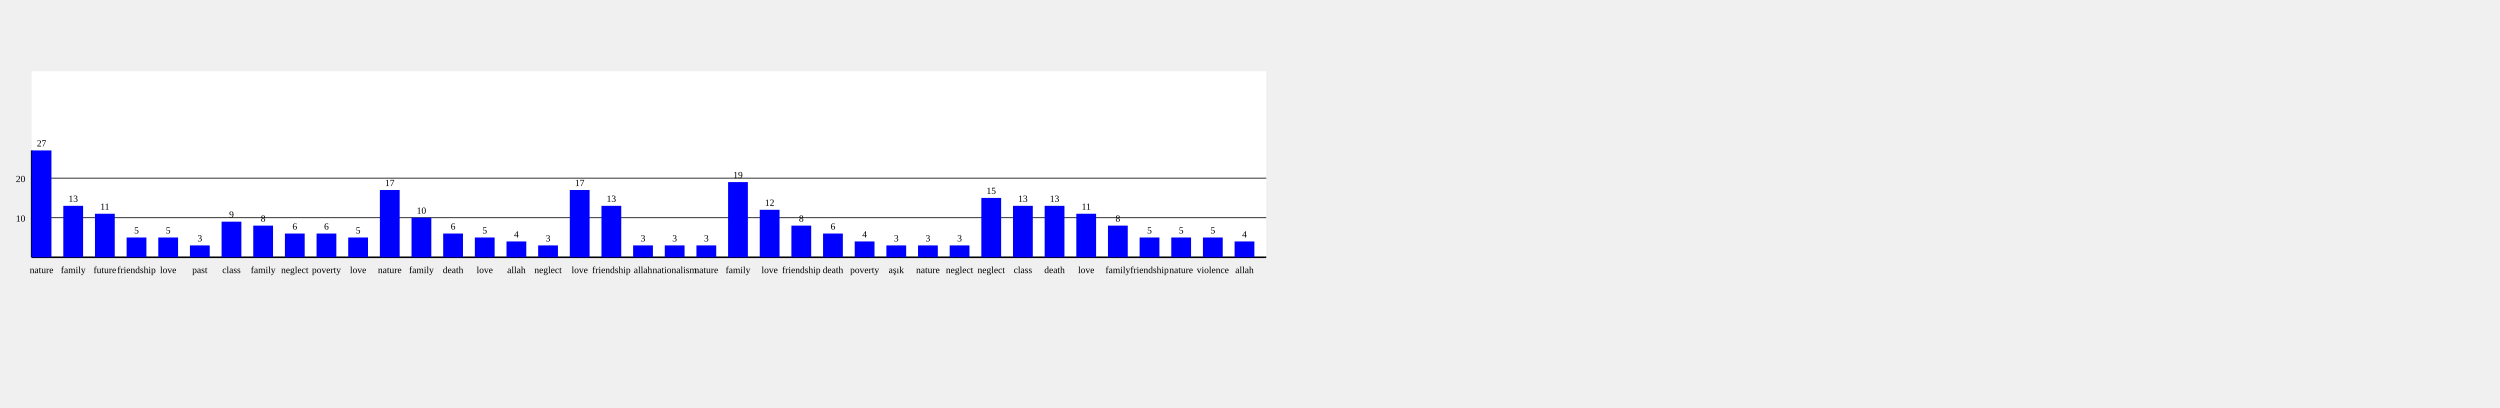
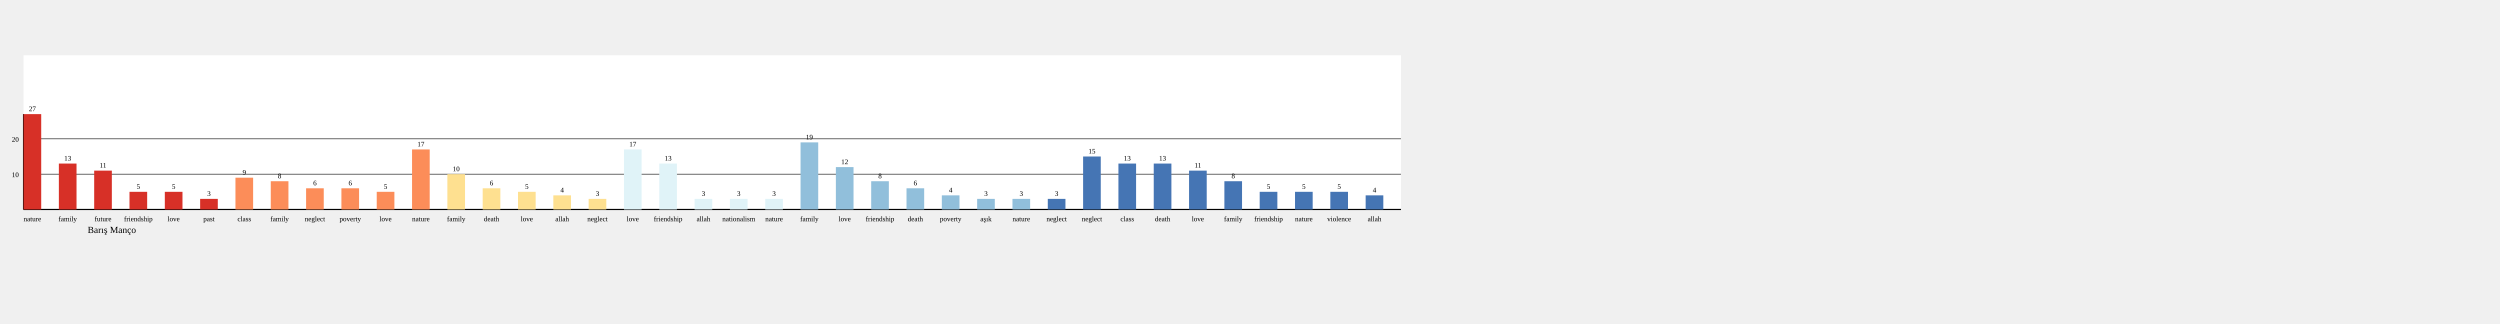
- <svg xmlns="http://www.w3.org/2000/svg" width="200%" height="235">
-   <g transform="translate(40,185)">
-     <rect x="0" y="-235" width="1560" height="235" fill="white" />
-     <line x1="0" y1="-50" x2="1560" y2="-50" stroke="black" stroke-width="1" />
-     <text x="-20" y="-45" text-align="right">10</text>
-     <line x1="0" y1="-100" x2="1560" y2="-100" stroke="black" stroke-width="1" />
-     <text x="-20" y="-95" text-align="right">20</text>
-     <line x1="0" y1="0" x2="1560" y2="0" stroke="black" stroke-width="2" />
-     <line x1="0" y1="0" x2="0" y2="-135" stroke="black" stroke-width="2" />
-     <rect x="0" y="-135" height="135" width="25" fill="blue" />
-     <text x="12.5" y="20" text-anchor="middle">nature</text>
-     <text x="12.5" y="-140" text-anchor="middle">27</text>
-     <rect x="40" y="-65" height="65" width="25" fill="blue" />
-     <text x="52.5" y="20" text-anchor="middle">family</text>
-     <text x="52.5" y="-70" text-anchor="middle">13</text>
-     <rect x="80" y="-55" height="55" width="25" fill="blue" />
-     <text x="92.5" y="20" text-anchor="middle">future</text>
-     <text x="92.5" y="-60" text-anchor="middle">11</text>
-     <rect x="120" y="-25" height="25" width="25" fill="blue" />
-     <text x="132.5" y="20" text-anchor="middle">friendship</text>
-     <text x="132.5" y="-30" text-anchor="middle">5</text>
-     <rect x="160" y="-25" height="25" width="25" fill="blue" />
-     <text x="172.5" y="20" text-anchor="middle">love</text>
-     <text x="172.5" y="-30" text-anchor="middle">5</text>
-     <rect x="200" y="-15" height="15" width="25" fill="blue" />
-     <text x="212.5" y="20" text-anchor="middle">past</text>
-     <text x="212.5" y="-20" text-anchor="middle">3</text>
-     <rect x="240" y="-45" height="45" width="25" fill="blue" />
-     <text x="252.5" y="20" text-anchor="middle">class</text>
-     <text x="252.5" y="-50" text-anchor="middle">9</text>
-     <rect x="280" y="-40" height="40" width="25" fill="blue" />
-     <text x="292.5" y="20" text-anchor="middle">family</text>
-     <text x="292.5" y="-45" text-anchor="middle">8</text>
-     <rect x="320" y="-30" height="30" width="25" fill="blue" />
-     <text x="332.5" y="20" text-anchor="middle">neglect</text>
-     <text x="332.5" y="-35" text-anchor="middle">6</text>
-     <rect x="360" y="-30" height="30" width="25" fill="blue" />
-     <text x="372.5" y="20" text-anchor="middle">poverty</text>
-     <text x="372.5" y="-35" text-anchor="middle">6</text>
-     <rect x="400" y="-25" height="25" width="25" fill="blue" />
-     <text x="412.5" y="20" text-anchor="middle">love</text>
-     <text x="412.5" y="-30" text-anchor="middle">5</text>
-     <rect x="440" y="-85" height="85" width="25" fill="blue" />
-     <text x="452.5" y="20" text-anchor="middle">nature</text>
-     <text x="452.5" y="-90" text-anchor="middle">17</text>
-     <rect x="480" y="-50" height="50" width="25" fill="blue" />
-     <text x="492.5" y="20" text-anchor="middle">family</text>
-     <text x="492.5" y="-55" text-anchor="middle">10</text>
-     <rect x="520" y="-30" height="30" width="25" fill="blue" />
-     <text x="532.5" y="20" text-anchor="middle">death</text>
-     <text x="532.5" y="-35" text-anchor="middle">6</text>
-     <rect x="560" y="-25" height="25" width="25" fill="blue" />
-     <text x="572.5" y="20" text-anchor="middle">love</text>
-     <text x="572.5" y="-30" text-anchor="middle">5</text>
-     <rect x="600" y="-20" height="20" width="25" fill="blue" />
-     <text x="612.5" y="20" text-anchor="middle">allah</text>
-     <text x="612.5" y="-25" text-anchor="middle">4</text>
-     <rect x="640" y="-15" height="15" width="25" fill="blue" />
-     <text x="652.5" y="20" text-anchor="middle">neglect</text>
-     <text x="652.5" y="-20" text-anchor="middle">3</text>
-     <rect x="680" y="-85" height="85" width="25" fill="blue" />
-     <text x="692.5" y="20" text-anchor="middle">love</text>
-     <text x="692.5" y="-90" text-anchor="middle">17</text>
-     <rect x="720" y="-65" height="65" width="25" fill="blue" />
-     <text x="732.5" y="20" text-anchor="middle">friendship</text>
-     <text x="732.5" y="-70" text-anchor="middle">13</text>
-     <rect x="760" y="-15" height="15" width="25" fill="blue" />
-     <text x="772.5" y="20" text-anchor="middle">allah</text>
-     <text x="772.5" y="-20" text-anchor="middle">3</text>
-     <rect x="800" y="-15" height="15" width="25" fill="blue" />
-     <text x="812.5" y="20" text-anchor="middle">nationalism</text>
-     <text x="812.5" y="-20" text-anchor="middle">3</text>
-     <rect x="840" y="-15" height="15" width="25" fill="blue" />
-     <text x="852.5" y="20" text-anchor="middle">nature</text>
-     <text x="852.5" y="-20" text-anchor="middle">3</text>
-     <rect x="880" y="-95" height="95" width="25" fill="blue" />
-     <text x="892.5" y="20" text-anchor="middle">family</text>
-     <text x="892.5" y="-100" text-anchor="middle">19</text>
-     <rect x="920" y="-60" height="60" width="25" fill="blue" />
-     <text x="932.5" y="20" text-anchor="middle">love</text>
-     <text x="932.5" y="-65" text-anchor="middle">12</text>
-     <rect x="960" y="-40" height="40" width="25" fill="blue" />
-     <text x="972.5" y="20" text-anchor="middle">friendship</text>
-     <text x="972.5" y="-45" text-anchor="middle">8</text>
-     <rect x="1000" y="-30" height="30" width="25" fill="blue" />
-     <text x="1012.5" y="20" text-anchor="middle">death</text>
-     <text x="1012.5" y="-35" text-anchor="middle">6</text>
-     <rect x="1040" y="-20" height="20" width="25" fill="blue" />
-     <text x="1052.5" y="20" text-anchor="middle">poverty</text>
-     <text x="1052.5" y="-25" text-anchor="middle">4</text>
-     <rect x="1080" y="-15" height="15" width="25" fill="blue" />
-     <text x="1092.5" y="20" text-anchor="middle">aşık</text>
-     <text x="1092.5" y="-20" text-anchor="middle">3</text>
-     <rect x="1120" y="-15" height="15" width="25" fill="blue" />
-     <text x="1132.5" y="20" text-anchor="middle">nature</text>
-     <text x="1132.5" y="-20" text-anchor="middle">3</text>
-     <rect x="1160" y="-15" height="15" width="25" fill="blue" />
-     <text x="1172.5" y="20" text-anchor="middle">neglect</text>
-     <text x="1172.5" y="-20" text-anchor="middle">3</text>
-     <rect x="1200" y="-75" height="75" width="25" fill="blue" />
-     <text x="1212.5" y="20" text-anchor="middle">neglect</text>
-     <text x="1212.5" y="-80" text-anchor="middle">15</text>
-     <rect x="1240" y="-65" height="65" width="25" fill="blue" />
-     <text x="1252.5" y="20" text-anchor="middle">class</text>
-     <text x="1252.5" y="-70" text-anchor="middle">13</text>
-     <rect x="1280" y="-65" height="65" width="25" fill="blue" />
-     <text x="1292.5" y="20" text-anchor="middle">death</text>
-     <text x="1292.5" y="-70" text-anchor="middle">13</text>
-     <rect x="1320" y="-55" height="55" width="25" fill="blue" />
-     <text x="1332.5" y="20" text-anchor="middle">love</text>
-     <text x="1332.5" y="-60" text-anchor="middle">11</text>
-     <rect x="1360" y="-40" height="40" width="25" fill="blue" />
-     <text x="1372.5" y="20" text-anchor="middle">family</text>
-     <text x="1372.5" y="-45" text-anchor="middle">8</text>
-     <rect x="1400" y="-25" height="25" width="25" fill="blue" />
-     <text x="1412.5" y="20" text-anchor="middle">friendship</text>
-     <text x="1412.5" y="-30" text-anchor="middle">5</text>
-     <rect x="1440" y="-25" height="25" width="25" fill="blue" />
-     <text x="1452.5" y="20" text-anchor="middle">nature</text>
-     <text x="1452.5" y="-30" text-anchor="middle">5</text>
-     <rect x="1480" y="-25" height="25" width="25" fill="blue" />
-     <text x="1492.5" y="20" text-anchor="middle">violence</text>
-     <text x="1492.5" y="-30" text-anchor="middle">5</text>
-     <rect x="1520" y="-20" height="20" width="25" fill="blue" />
-     <text x="1532.5" y="20" text-anchor="middle">allah</text>
-     <text x="1532.5" y="-25" text-anchor="middle">4</text>
+ <svg xmlns="http://www.w3.org/2000/svg" width="180%" height="262">
+   <g transform="translate(40,212)">
+     <rect x="0" y="-262" width="2340" height="262" fill="white" />
+     <line x1="0" y1="-60" x2="2340" y2="-60" stroke="black" stroke-width="1" />
+     <text x="-20" y="-55" text-align="right">10</text>
+     <line x1="0" y1="-120" x2="2340" y2="-120" stroke="black" stroke-width="1" />
+     <text x="-20" y="-115" text-align="right">20</text>
+     <line x1="0" y1="0" x2="2340" y2="0" stroke="black" stroke-width="2" />
+     <line x1="0" y1="0" x2="0" y2="-162" stroke="black" stroke-width="2" />
+     <rect x="0" y="-162" height="162" width="30" fill="#d73027" />
+     <text x="15" y="20" text-anchor="middle">nature</text>
+     <text x="150" y="40" text-anchor="middle" font-size="16">Barış Manço</text>
+     <text x="15" y="-167" text-anchor="middle">27</text>
+     <rect x="60" y="-78" height="78" width="30" fill="#d73027" />
+     <text x="75" y="20" text-anchor="middle">family</text>
+     <text x="75" y="-83" text-anchor="middle">13</text>
+     <rect x="120" y="-66" height="66" width="30" fill="#d73027" />
+     <text x="135" y="20" text-anchor="middle">future</text>
+     <text x="135" y="-71" text-anchor="middle">11</text>
+     <rect x="180" y="-30" height="30" width="30" fill="#d73027" />
+     <text x="195" y="20" text-anchor="middle">friendship</text>
+     <text x="195" y="-35" text-anchor="middle">5</text>
+     <rect x="240" y="-30" height="30" width="30" fill="#d73027" />
+     <text x="255" y="20" text-anchor="middle">love</text>
+     <text x="255" y="-35" text-anchor="middle">5</text>
+     <rect x="300" y="-18" height="18" width="30" fill="#d73027" />
+     <text x="315" y="20" text-anchor="middle">past</text>
+     <text x="315" y="-23" text-anchor="middle">3</text>
+     <rect x="360" y="-54" height="54" width="30" fill="#fc8d59" />
+     <text x="375" y="20" text-anchor="middle">class</text>
+     <text x="375" y="-59" text-anchor="middle">9</text>
+     <rect x="420" y="-48" height="48" width="30" fill="#fc8d59" />
+     <text x="435" y="20" text-anchor="middle">family</text>
+     <text x="435" y="-53" text-anchor="middle">8</text>
+     <rect x="480" y="-36" height="36" width="30" fill="#fc8d59" />
+     <text x="495" y="20" text-anchor="middle">neglect</text>
+     <text x="495" y="-41" text-anchor="middle">6</text>
+     <rect x="540" y="-36" height="36" width="30" fill="#fc8d59" />
+     <text x="555" y="20" text-anchor="middle">poverty</text>
+     <text x="555" y="-41" text-anchor="middle">6</text>
+     <rect x="600" y="-30" height="30" width="30" fill="#fc8d59" />
+     <text x="615" y="20" text-anchor="middle">love</text>
+     <text x="615" y="-35" text-anchor="middle">5</text>
+     <rect x="660" y="-102" height="102" width="30" fill="#fc8d59" />
+     <text x="675" y="20" text-anchor="middle">nature</text>
+     <text x="675" y="-107" text-anchor="middle">17</text>
+     <rect x="720" y="-60" height="60" width="30" fill="#fee090" />
+     <text x="735" y="20" text-anchor="middle">family</text>
+     <text x="735" y="-65" text-anchor="middle">10</text>
+     <rect x="780" y="-36" height="36" width="30" fill="#fee090" />
+     <text x="795" y="20" text-anchor="middle">death</text>
+     <text x="795" y="-41" text-anchor="middle">6</text>
+     <rect x="840" y="-30" height="30" width="30" fill="#fee090" />
+     <text x="855" y="20" text-anchor="middle">love</text>
+     <text x="855" y="-35" text-anchor="middle">5</text>
+     <rect x="900" y="-24" height="24" width="30" fill="#fee090" />
+     <text x="915" y="20" text-anchor="middle">allah</text>
+     <text x="915" y="-29" text-anchor="middle">4</text>
+     <rect x="960" y="-18" height="18" width="30" fill="#fee090" />
+     <text x="975" y="20" text-anchor="middle">neglect</text>
+     <text x="975" y="-23" text-anchor="middle">3</text>
+     <rect x="1020" y="-102" height="102" width="30" fill="#e0f3f8" />
+     <text x="1035" y="20" text-anchor="middle">love</text>
+     <text x="1035" y="-107" text-anchor="middle">17</text>
+     <rect x="1080" y="-78" height="78" width="30" fill="#e0f3f8" />
+     <text x="1095" y="20" text-anchor="middle">friendship</text>
+     <text x="1095" y="-83" text-anchor="middle">13</text>
+     <rect x="1140" y="-18" height="18" width="30" fill="#e0f3f8" />
+     <text x="1155" y="20" text-anchor="middle">allah</text>
+     <text x="1155" y="-23" text-anchor="middle">3</text>
+     <rect x="1200" y="-18" height="18" width="30" fill="#e0f3f8" />
+     <text x="1215" y="20" text-anchor="middle">nationalism</text>
+     <text x="1215" y="-23" text-anchor="middle">3</text>
+     <rect x="1260" y="-18" height="18" width="30" fill="#e0f3f8" />
+     <text x="1275" y="20" text-anchor="middle">nature</text>
+     <text x="1275" y="-23" text-anchor="middle">3</text>
+     <rect x="1320" y="-114" height="114" width="30" fill="#91bfdb" />
+     <text x="1335" y="20" text-anchor="middle">family</text>
+     <text x="1335" y="-119" text-anchor="middle">19</text>
+     <rect x="1380" y="-72" height="72" width="30" fill="#91bfdb" />
+     <text x="1395" y="20" text-anchor="middle">love</text>
+     <text x="1395" y="-77" text-anchor="middle">12</text>
+     <rect x="1440" y="-48" height="48" width="30" fill="#91bfdb" />
+     <text x="1455" y="20" text-anchor="middle">friendship</text>
+     <text x="1455" y="-53" text-anchor="middle">8</text>
+     <rect x="1500" y="-36" height="36" width="30" fill="#91bfdb" />
+     <text x="1515" y="20" text-anchor="middle">death</text>
+     <text x="1515" y="-41" text-anchor="middle">6</text>
+     <rect x="1560" y="-24" height="24" width="30" fill="#91bfdb" />
+     <text x="1575" y="20" text-anchor="middle">poverty</text>
+     <text x="1575" y="-29" text-anchor="middle">4</text>
+     <rect x="1620" y="-18" height="18" width="30" fill="#91bfdb" />
+     <text x="1635" y="20" text-anchor="middle">aşık</text>
+     <text x="1635" y="-23" text-anchor="middle">3</text>
+     <rect x="1680" y="-18" height="18" width="30" fill="#91bfdb" />
+     <text x="1695" y="20" text-anchor="middle">nature</text>
+     <text x="1695" y="-23" text-anchor="middle">3</text>
+     <rect x="1740" y="-18" height="18" width="30" fill="#4575b4" />
+     <text x="1755" y="20" text-anchor="middle">neglect</text>
+     <text x="1755" y="-23" text-anchor="middle">3</text>
+     <rect x="1800" y="-90" height="90" width="30" fill="#4575b4" />
+     <text x="1815" y="20" text-anchor="middle">neglect</text>
+     <text x="1815" y="-95" text-anchor="middle">15</text>
+     <rect x="1860" y="-78" height="78" width="30" fill="#4575b4" />
+     <text x="1875" y="20" text-anchor="middle">class</text>
+     <text x="1875" y="-83" text-anchor="middle">13</text>
+     <rect x="1920" y="-78" height="78" width="30" fill="#4575b4" />
+     <text x="1935" y="20" text-anchor="middle">death</text>
+     <text x="1935" y="-83" text-anchor="middle">13</text>
+     <rect x="1980" y="-66" height="66" width="30" fill="#4575b4" />
+     <text x="1995" y="20" text-anchor="middle">love</text>
+     <text x="1995" y="-71" text-anchor="middle">11</text>
+     <rect x="2040" y="-48" height="48" width="30" fill="#4575b4" />
+     <text x="2055" y="20" text-anchor="middle">family</text>
+     <text x="2055" y="-53" text-anchor="middle">8</text>
+     <rect x="2100" y="-30" height="30" width="30" fill="#4575b4" />
+     <text x="2115" y="20" text-anchor="middle">friendship</text>
+     <text x="2115" y="-35" text-anchor="middle">5</text>
+     <rect x="2160" y="-30" height="30" width="30" fill="#4575b4" />
+     <text x="2175" y="20" text-anchor="middle">nature</text>
+     <text x="2175" y="-35" text-anchor="middle">5</text>
+     <rect x="2220" y="-30" height="30" width="30" fill="#4575b4" />
+     <text x="2235" y="20" text-anchor="middle">violence</text>
+     <text x="2235" y="-35" text-anchor="middle">5</text>
+     <rect x="2280" y="-24" height="24" width="30" fill="#4575b4" />
+     <text x="2295" y="20" text-anchor="middle">allah</text>
+     <text x="2295" y="-29" text-anchor="middle">4</text>
  </g>
</svg>
